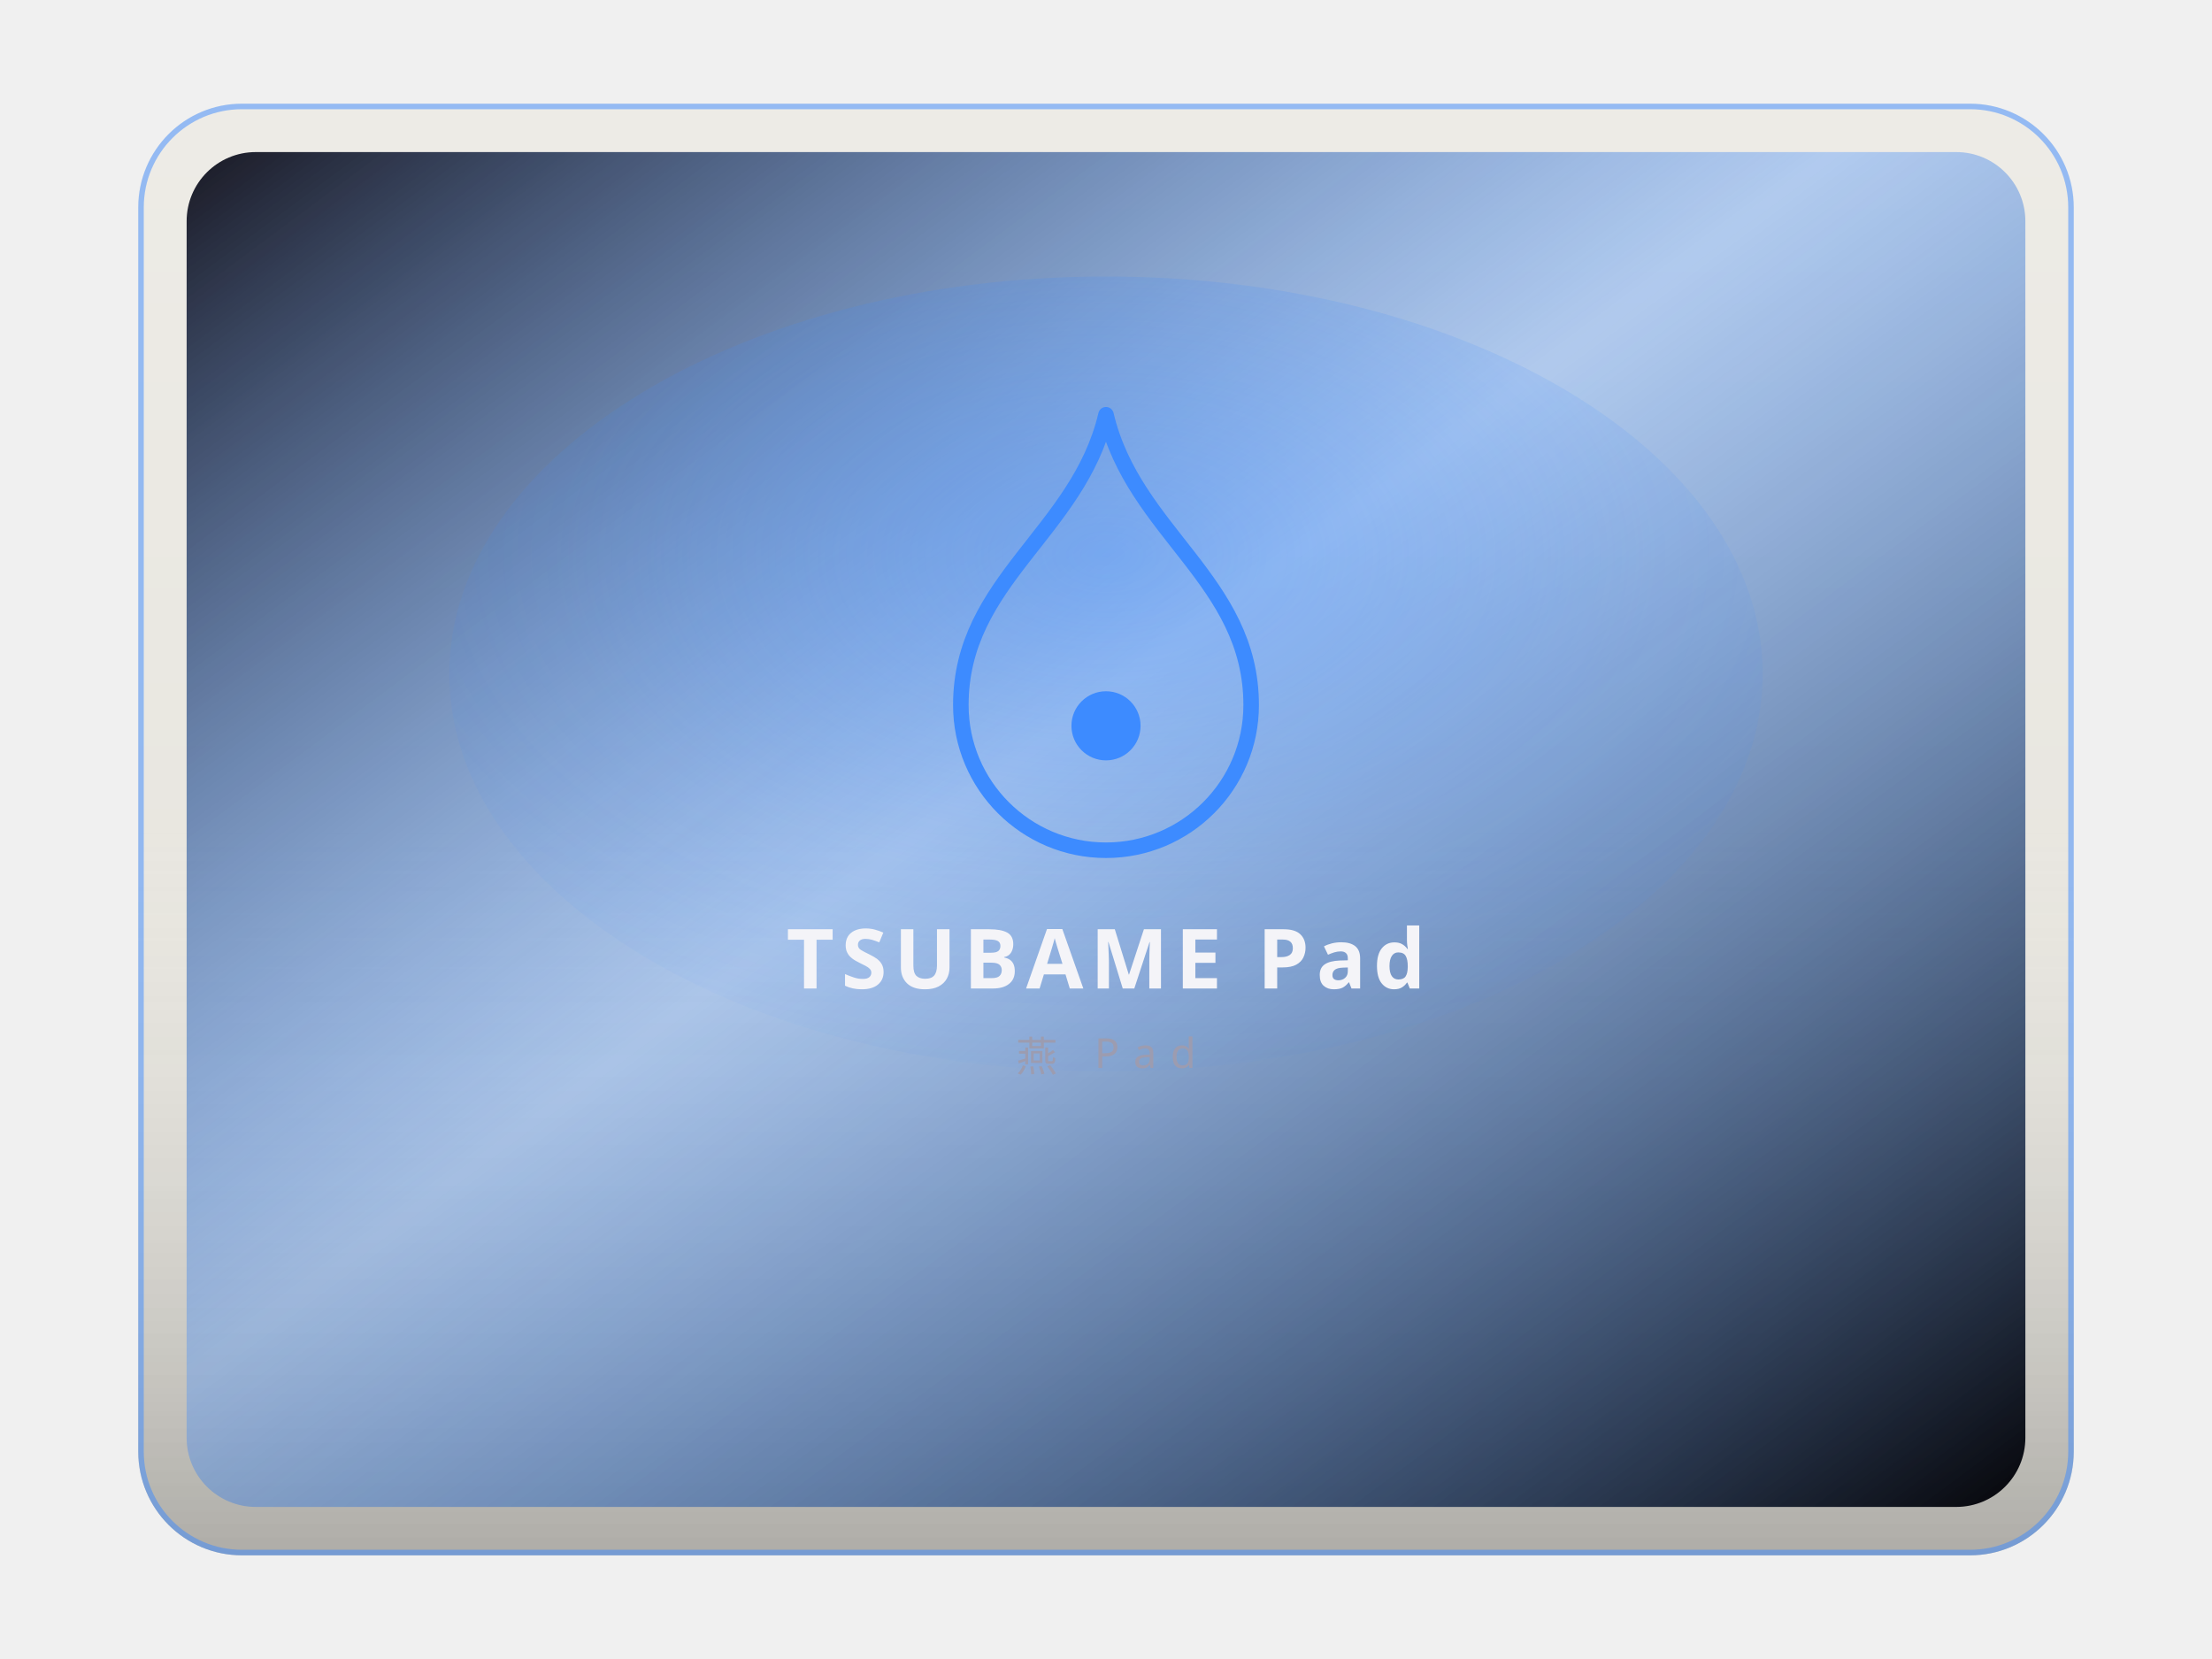
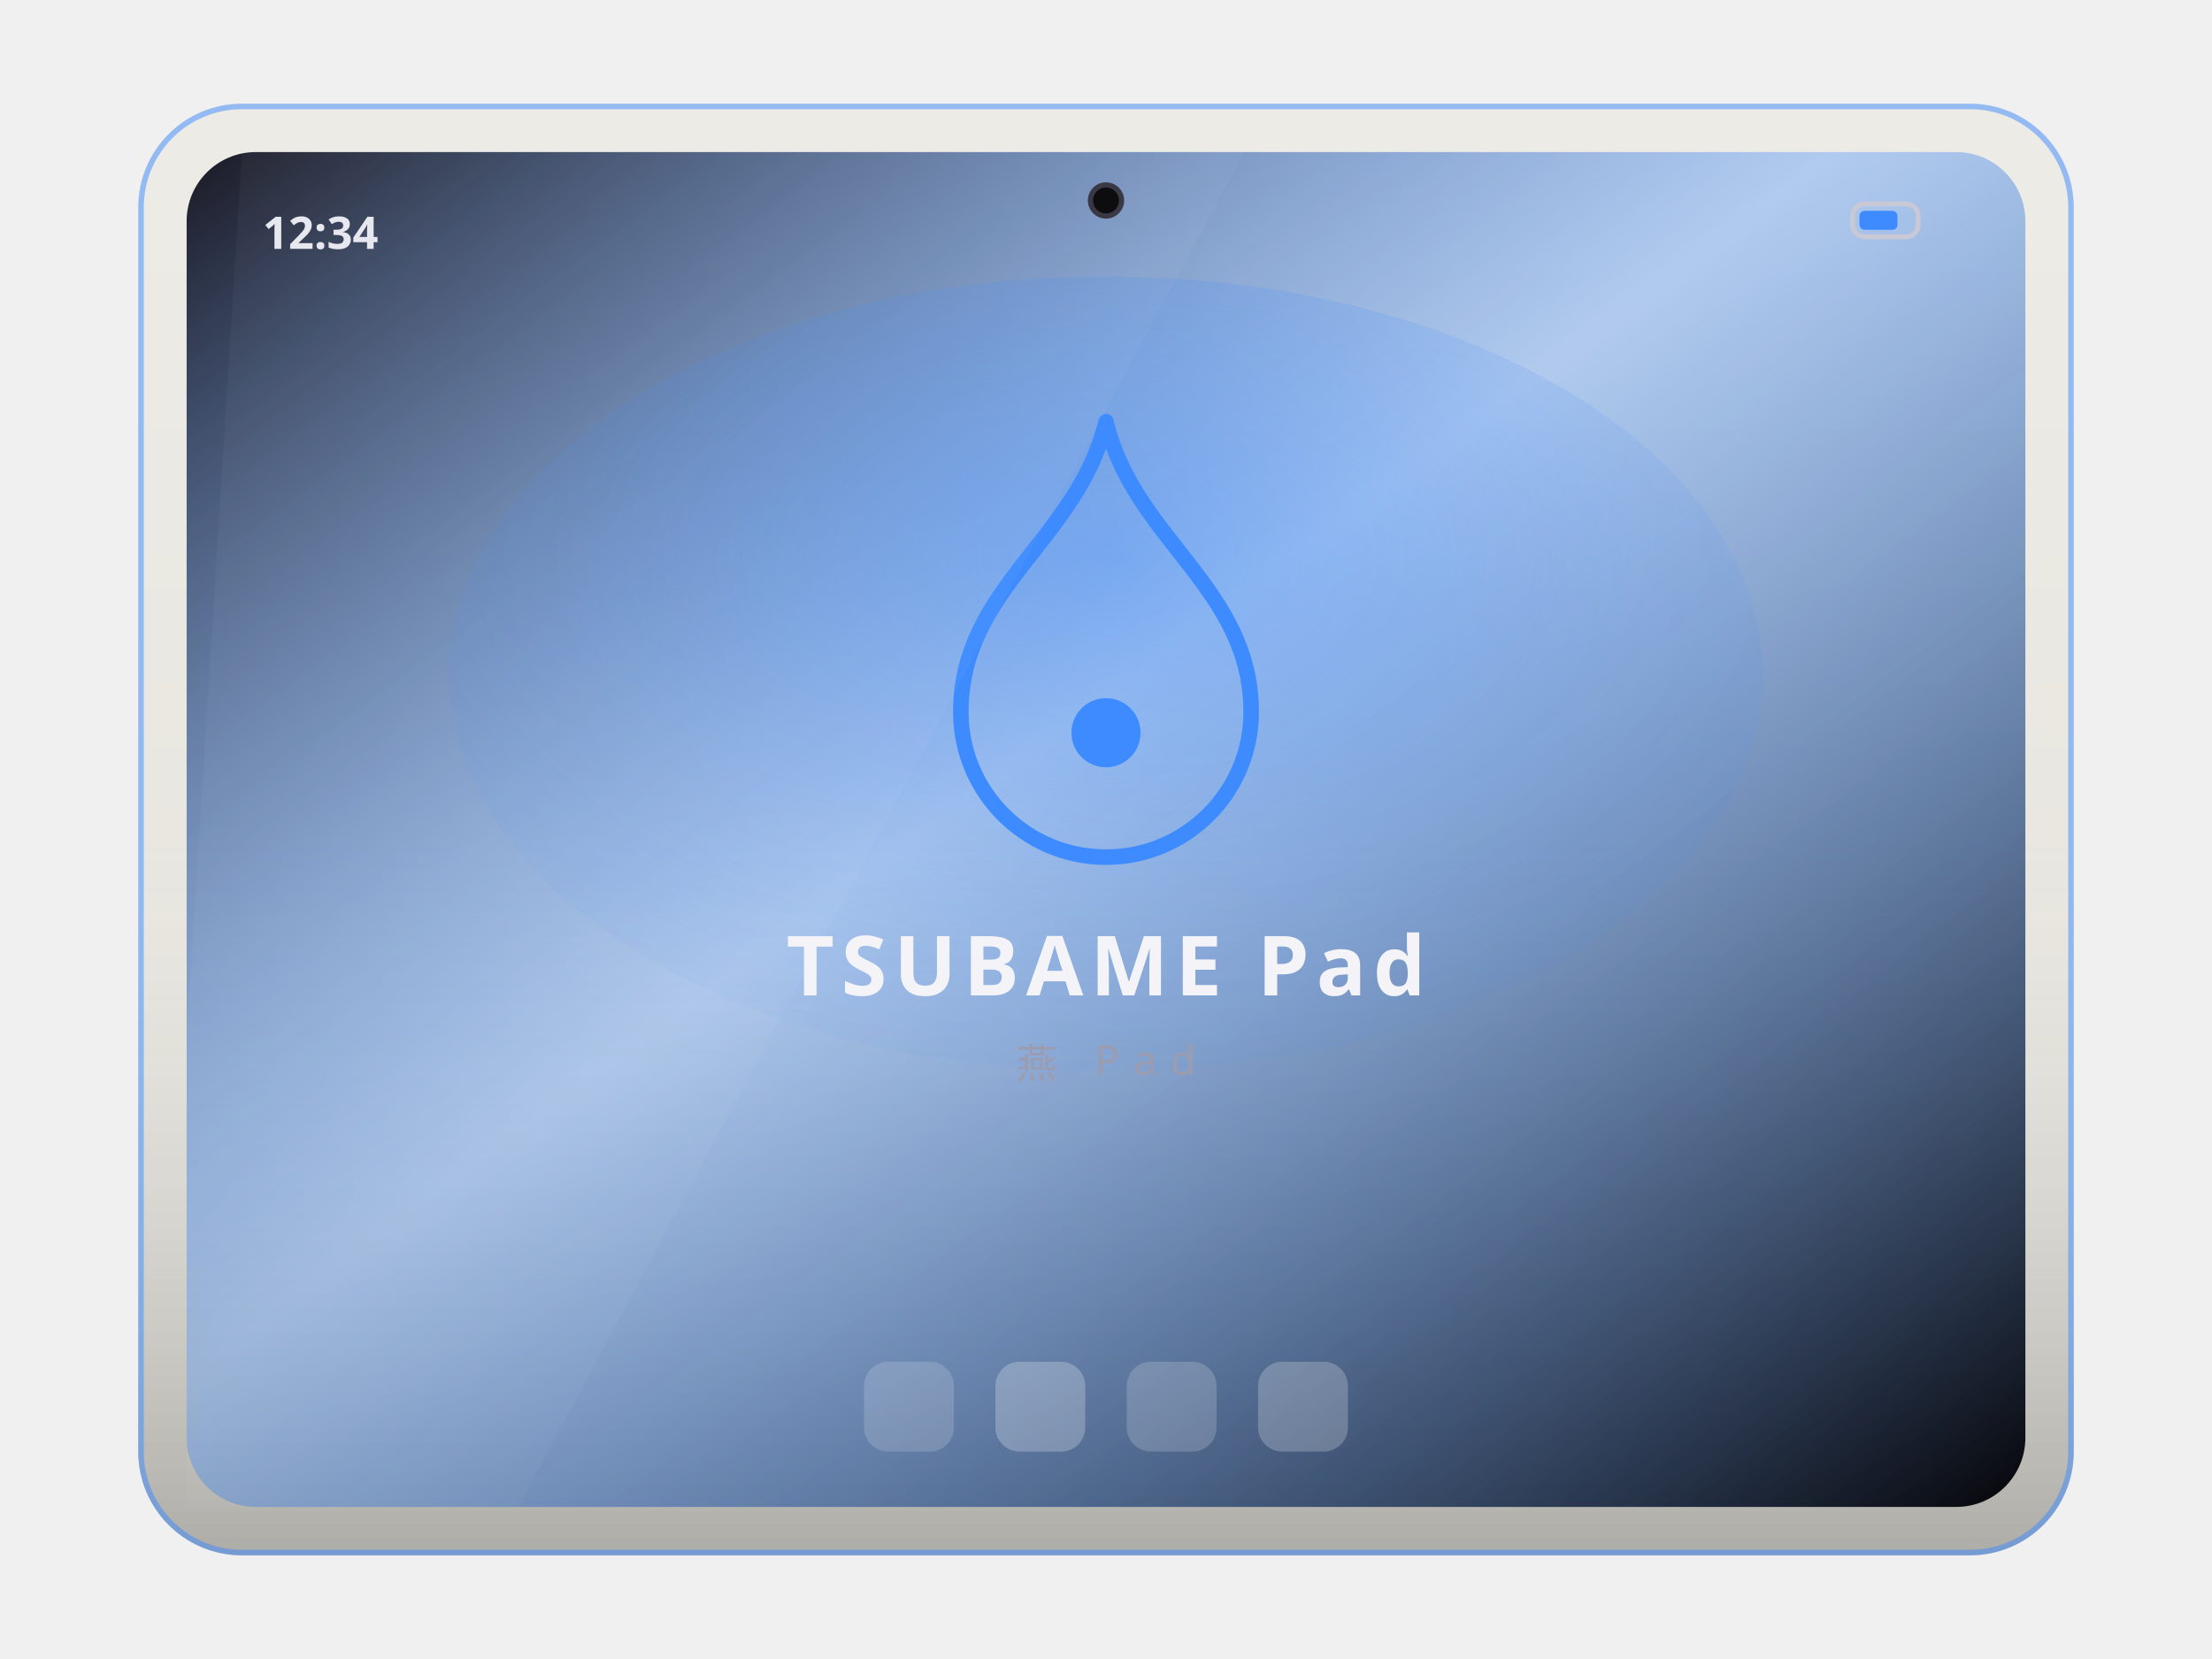
<svg xmlns="http://www.w3.org/2000/svg" viewBox="0 0 640 480" role="img" aria-label="TSUBAME Pad">
  <defs>
    <linearGradient id="scrtpad0" x1="0" y1="0" x2="1" y2="1">
      <stop offset="0" stop-color="#1b1b26" />
      <stop offset="0.45" stop-color="#3d8bff" stop-opacity="0.34" />
      <stop offset="1" stop-color="#07070b" />
    </linearGradient>
    <radialGradient id="flaretpad0" cx="0.5" cy="0.35" r="0.75">
      <stop offset="0" stop-color="#3d8bff" stop-opacity="0.42" />
      <stop offset="0.55" stop-color="#3d8bff" stop-opacity="0.12" />
      <stop offset="1" stop-color="#3d8bff" stop-opacity="0" />
    </radialGradient>
    <linearGradient id="metaltpad0" x1="0" y1="0" x2="0" y2="1">
      <stop offset="0" stop-color="#ffffff" stop-opacity="0.22" />
      <stop offset="0.5" stop-color="#ffffff" stop-opacity="0.04" />
      <stop offset="1" stop-color="#000000" stop-opacity="0.25" />
    </linearGradient>
  </defs>
  <rect x="40" y="30" width="560" height="420" rx="30" fill="#e8e6df" />
  <rect x="40" y="30" width="560" height="420" rx="30" fill="url(#metaltpad0)" />
  <rect x="40.8" y="30.8" width="558.4" height="418.4" rx="29.2" fill="none" stroke="#3d8bff" stroke-opacity="0.5" stroke-width="1.6" />
  <rect x="54" y="44" width="532" height="392" rx="20" fill="url(#scrtpad0)" />
  <ellipse cx="320" cy="195" rx="190" ry="115" fill="url(#flaretpad0)" />
-   <path d="M320 120 c-8 34 -42 48 -42 84 a42 42 0 0 0 84 0 c0 -36 -34 -50 -42 -84z" fill="none" stroke="#3d8bff" stroke-width="4.5" stroke-linejoin="round" />
-   <circle cx="320" cy="210" r="10" fill="#3d8bff" />
-   <text x="320" y="286" font-family="'Noto Sans JP',sans-serif" font-size="24" font-weight="800" fill="#f4f4f8" text-anchor="middle" letter-spacing="2">TSUBAME Pad</text>
-   <text x="320" y="310" font-family="'Noto Sans JP',sans-serif" font-size="12" fill="#9c9cb0" text-anchor="middle" letter-spacing="4">燕 Pad</text>
+   <circle cx="320" cy="58" r="4.5" fill="#050508" stroke="#33333f" stroke-width="1.5" />
+   <text x="76" y="72" font-family="'Noto Sans JP',sans-serif" font-size="13" font-weight="700" fill="#e6e6ee">12:34</text>
+   <rect x="536" y="59" width="19" height="9.5" rx="3.5" fill="none" stroke="#c9c9d6" stroke-width="1.4" />
+   <rect x="538" y="61" width="11" height="5.5" rx="1.5" fill="#3d8bff" />
+   <path d="M320 122 c-8 34 -42 48 -42 84 a42 42 0 0 0 84 0 c0 -36 -34 -50 -42 -84z" fill="none" stroke="#3d8bff" stroke-width="4.5" stroke-linejoin="round" />
+   <circle cx="320" cy="212" r="10" fill="#3d8bff" />
+   <text x="320" y="288" font-family="'Noto Sans JP',sans-serif" font-size="24" font-weight="800" fill="#f4f4f8" text-anchor="middle" letter-spacing="2">TSUBAME Pad</text>
+   <text x="320" y="312" font-family="'Noto Sans JP',sans-serif" font-size="12" fill="#9c9cb0" text-anchor="middle" letter-spacing="4">燕 Pad</text>
+   <rect x="250 " y="394" width="26" height="26" rx="7" fill="#ffffff" opacity="0.16" />
+   <rect x="288 " y="394" width="26" height="26" rx="7" fill="#ffffff" opacity="0.24" />
+   <rect x="326 " y="394" width="26" height="26" rx="7" fill="#ffffff" opacity="0.18" />
+   <rect x="364 " y="394" width="26" height="26" rx="7" fill="#ffffff" opacity="0.22" />
+   <path d="M70 44 L360 44 L150 436 L54 436 L54 300 Z" fill="#ffffff" opacity="0.035" />
</svg>
